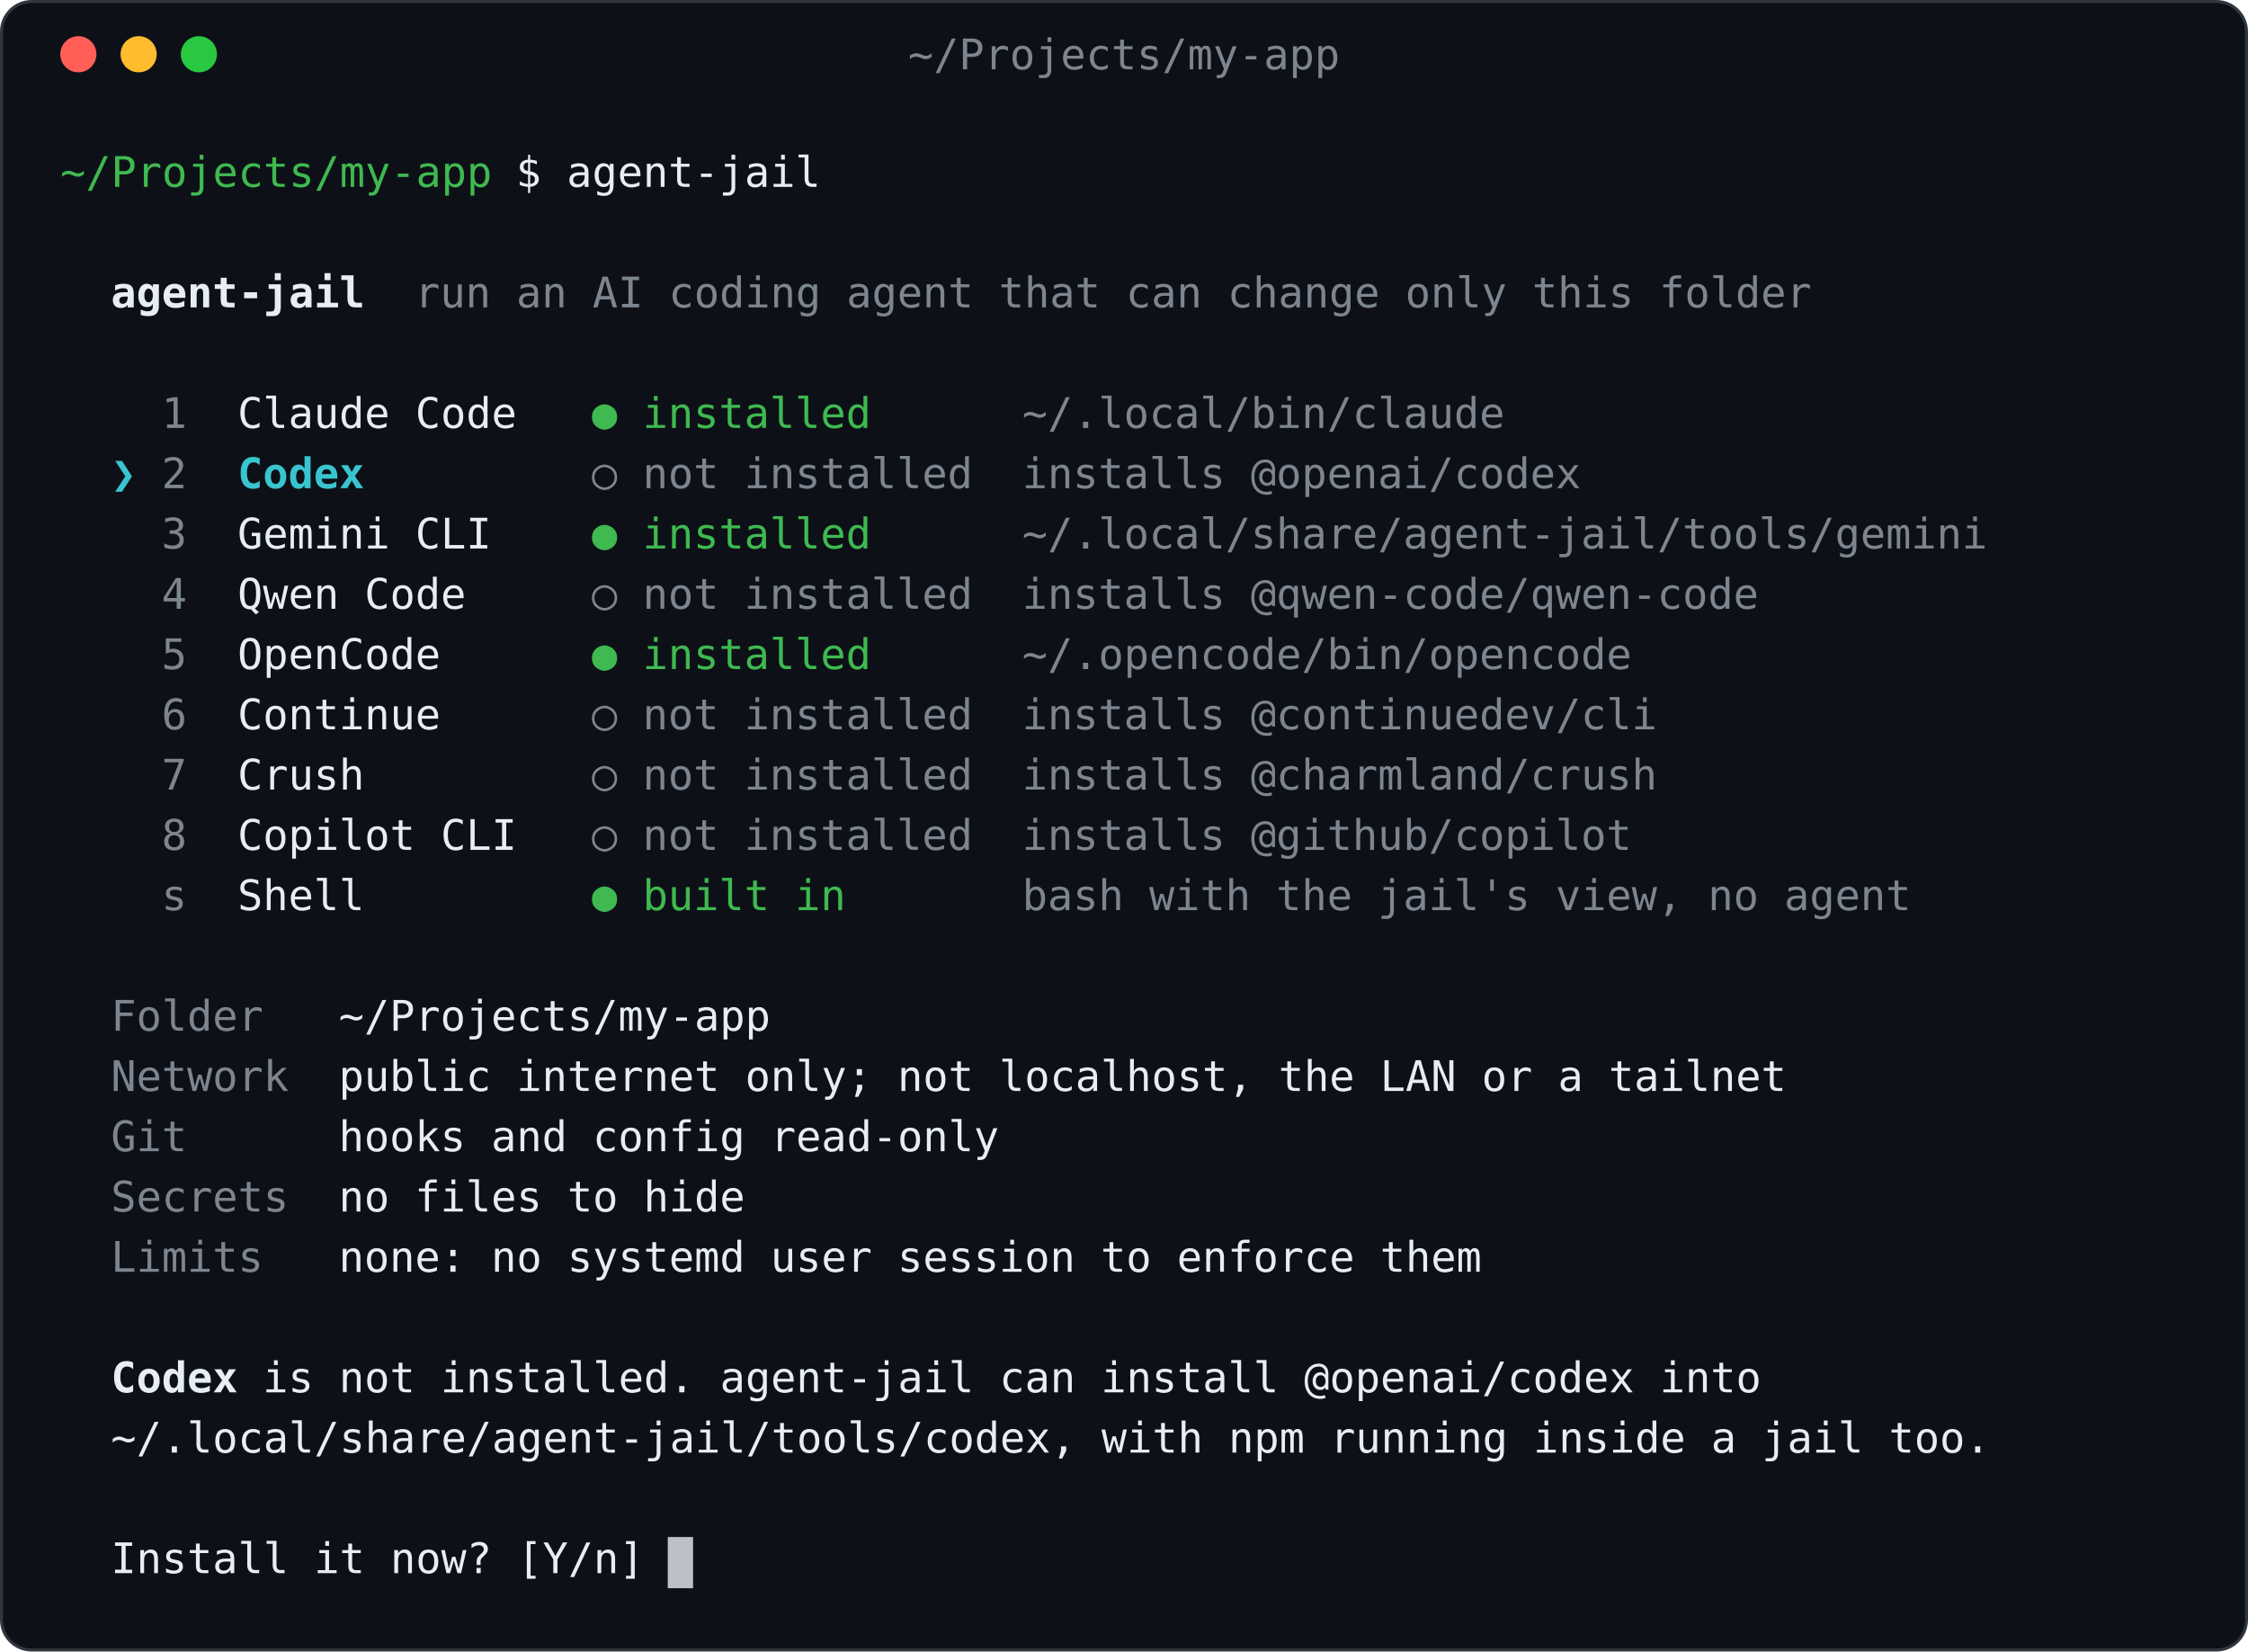
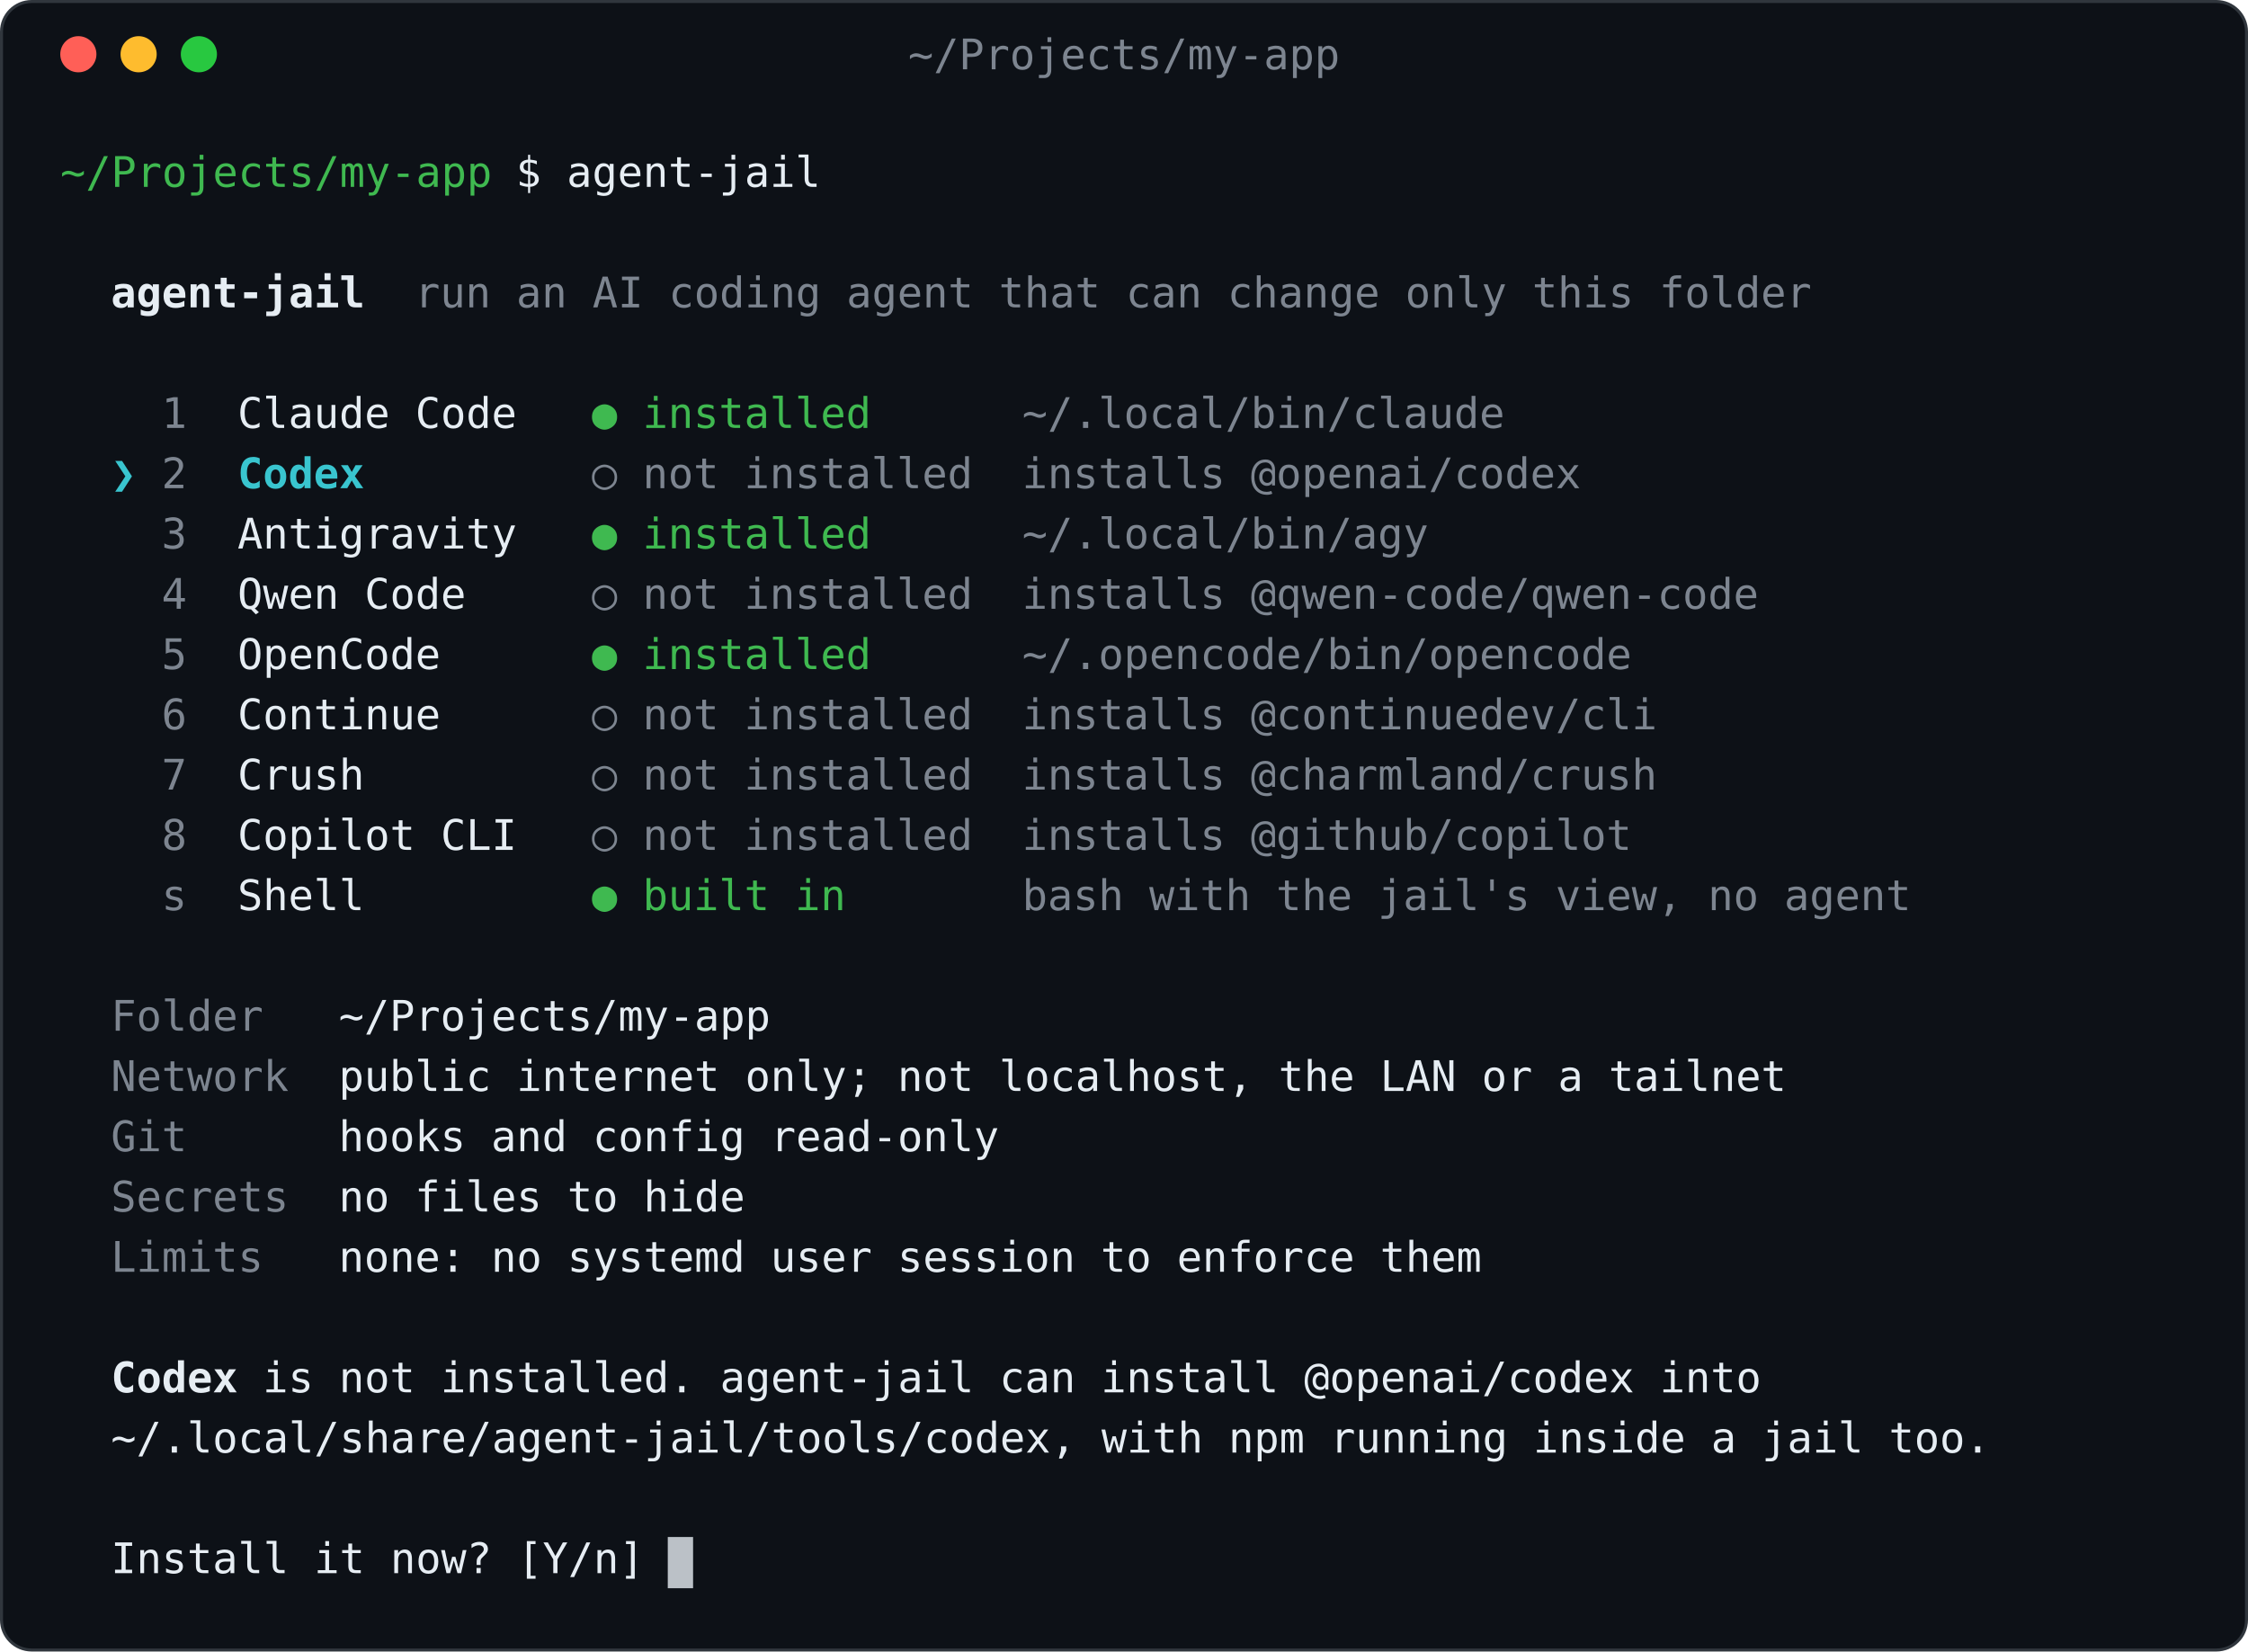
<svg xmlns="http://www.w3.org/2000/svg" xml:space="preserve" width="746" height="548" viewBox="0 0 746 548" role="img" aria-label="The agent-jail picker: eight coding agents, whether each is installed, and an offer to install Codex inside the jail">
  <style>text{font:14px ui-monospace, SFMono-Regular, "SF Mono", Menlo, Consolas, "DejaVu Sans Mono", "Liberation Mono", monospace;fill:#e6edf3;white-space:pre}.bold{font-weight:700}.cdim{fill:#7d8590}.c32{fill:#3fb950}.c36{fill:#39c5cf}</style>
  <rect x="0.5" y="0.5" width="745" height="547" rx="10" fill="#0d1117" stroke="#30363d" />
  <circle cx="26" cy="18" r="6" fill="#ff5f57" />
  <circle cx="46" cy="18" r="6" fill="#febc2e" />
  <circle cx="66" cy="18" r="6" fill="#28c840" />
  <text x="373" y="23" text-anchor="middle" class="cdim">~/Projects/my-app</text>
  <text x="20.0" y="62" class="c32">~/Projects/my-app</text>
  <text x="171.2" y="62">$ agent-jail</text>
  <text x="36.8" y="102" class="bold">agent-jail</text>
  <text x="137.6" y="102" class="cdim">run an AI coding agent that can change only this folder</text>
  <text x="53.6" y="142" class="cdim">1</text>
  <text x="78.8" y="142">Claude Code</text>
  <text x="196.4" y="142" class="c32">● installed</text>
  <text x="339.2" y="142" class="cdim">~/.local/bin/claude</text>
  <text x="36.8" y="162" class="c36">❯</text>
  <text x="53.6" y="162" class="cdim">2</text>
  <text x="78.8" y="162" class="bold c36">Codex</text>
  <text x="196.4" y="162" class="cdim">○ not installed</text>
  <text x="339.2" y="162" class="cdim">installs @openai/codex</text>
  <text x="53.6" y="182" class="cdim">3</text>
-   <text x="78.8" y="182">Gemini CLI</text>
+   <text x="78.8" y="182">Antigravity</text>
  <text x="196.4" y="182" class="c32">● installed</text>
-   <text x="339.2" y="182" class="cdim">~/.local/share/agent-jail/tools/gemini</text>
+   <text x="339.2" y="182" class="cdim">~/.local/bin/agy</text>
  <text x="53.6" y="202" class="cdim">4</text>
  <text x="78.8" y="202">Qwen Code</text>
  <text x="196.4" y="202" class="cdim">○ not installed</text>
  <text x="339.2" y="202" class="cdim">installs @qwen-code/qwen-code</text>
  <text x="53.6" y="222" class="cdim">5</text>
  <text x="78.8" y="222">OpenCode</text>
  <text x="196.4" y="222" class="c32">● installed</text>
  <text x="339.2" y="222" class="cdim">~/.opencode/bin/opencode</text>
  <text x="53.6" y="242" class="cdim">6</text>
  <text x="78.8" y="242">Continue</text>
  <text x="196.4" y="242" class="cdim">○ not installed</text>
  <text x="339.2" y="242" class="cdim">installs @continuedev/cli</text>
  <text x="53.6" y="262" class="cdim">7</text>
  <text x="78.8" y="262">Crush</text>
  <text x="196.4" y="262" class="cdim">○ not installed</text>
  <text x="339.2" y="262" class="cdim">installs @charmland/crush</text>
  <text x="53.6" y="282" class="cdim">8</text>
  <text x="78.8" y="282">Copilot CLI</text>
  <text x="196.4" y="282" class="cdim">○ not installed</text>
  <text x="339.2" y="282" class="cdim">installs @github/copilot</text>
  <text x="53.6" y="302" class="cdim">s</text>
  <text x="78.8" y="302">Shell</text>
  <text x="196.4" y="302" class="c32">● built in</text>
  <text x="339.2" y="302" class="cdim">bash with the jail's view, no agent</text>
  <text x="36.8" y="342" class="cdim">Folder</text>
  <text x="112.4" y="342">~/Projects/my-app</text>
  <text x="36.8" y="362" class="cdim">Network</text>
  <text x="112.4" y="362">public internet only; not localhost, the LAN or a tailnet</text>
  <text x="36.8" y="382" class="cdim">Git</text>
  <text x="112.4" y="382">hooks and config read-only</text>
  <text x="36.8" y="402" class="cdim">Secrets</text>
  <text x="112.4" y="402">no files to hide</text>
  <text x="36.8" y="422" class="cdim">Limits</text>
  <text x="112.4" y="422">none: no systemd user session to enforce them</text>
  <text x="36.8" y="462" class="bold">Codex</text>
  <text x="87.2" y="462">is not installed. agent-jail can install @openai/codex into</text>
  <text x="36.8" y="482">~/.local/share/agent-jail/tools/codex, with npm running inside a jail too.</text>
  <text x="36.8" y="522">Install it now? [Y/n]</text>
  <rect x="221.6" y="510" width="8.4" height="17" fill="#e6edf3" opacity="0.8" />
</svg>
